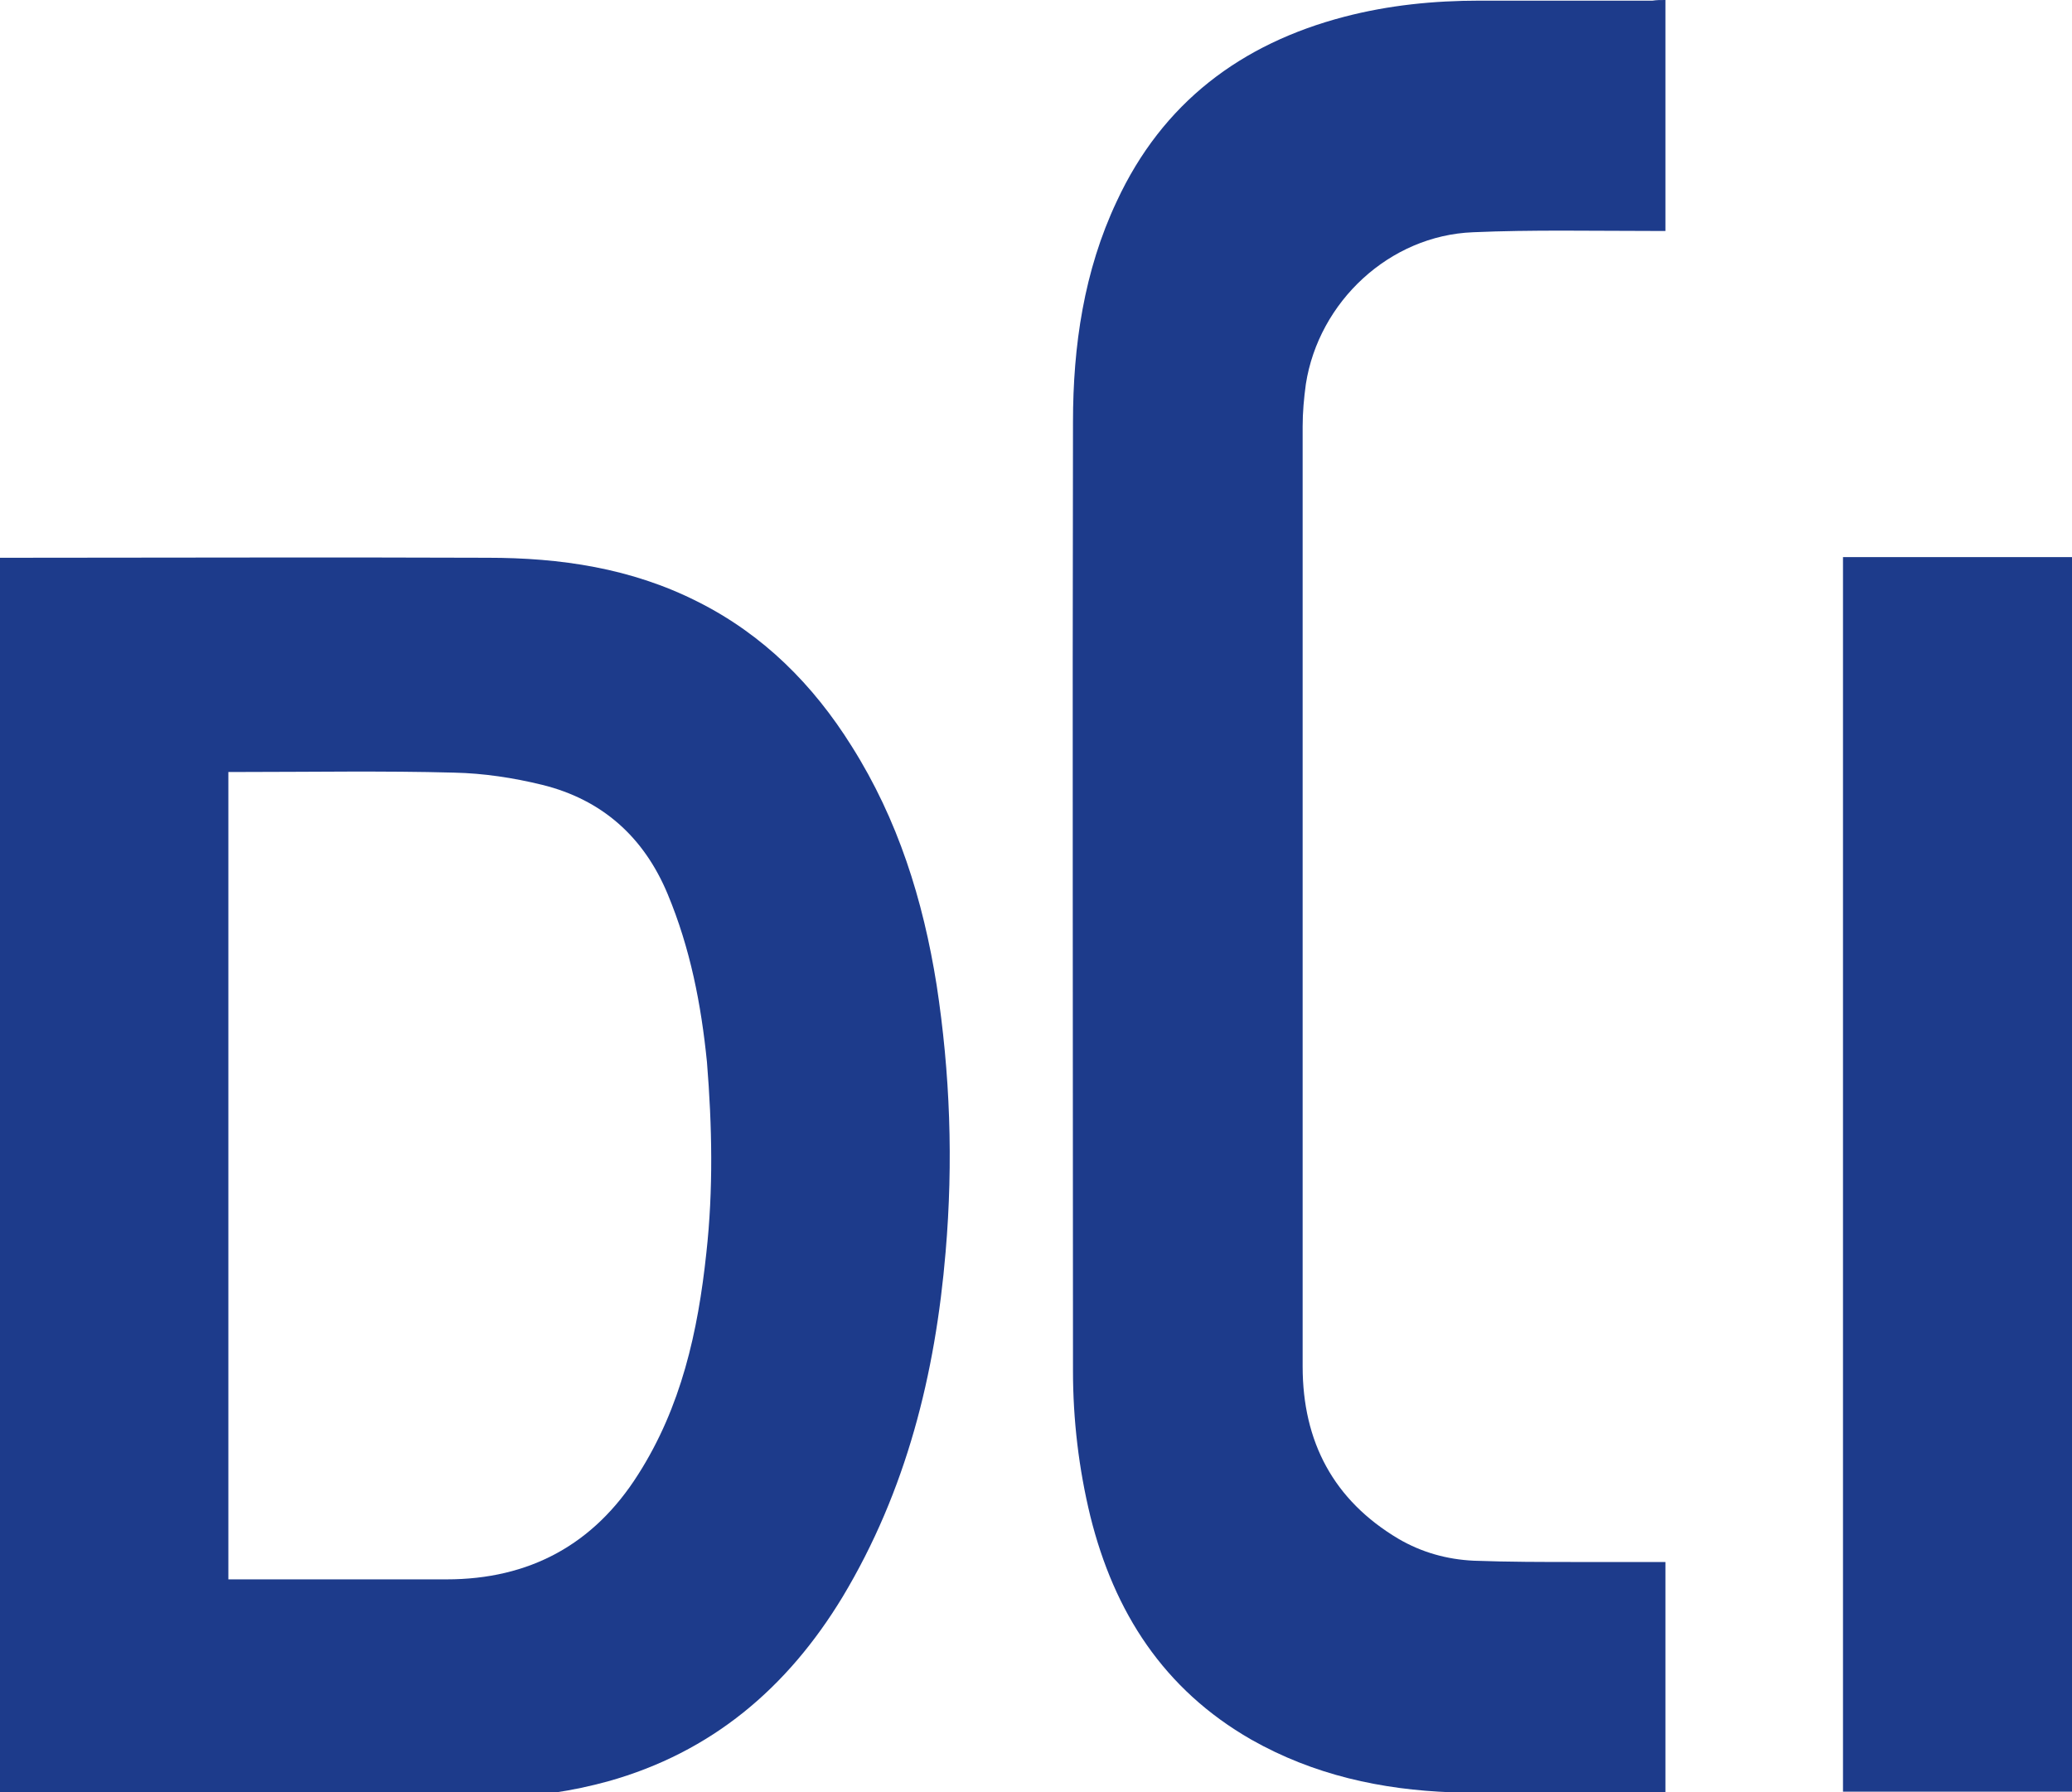
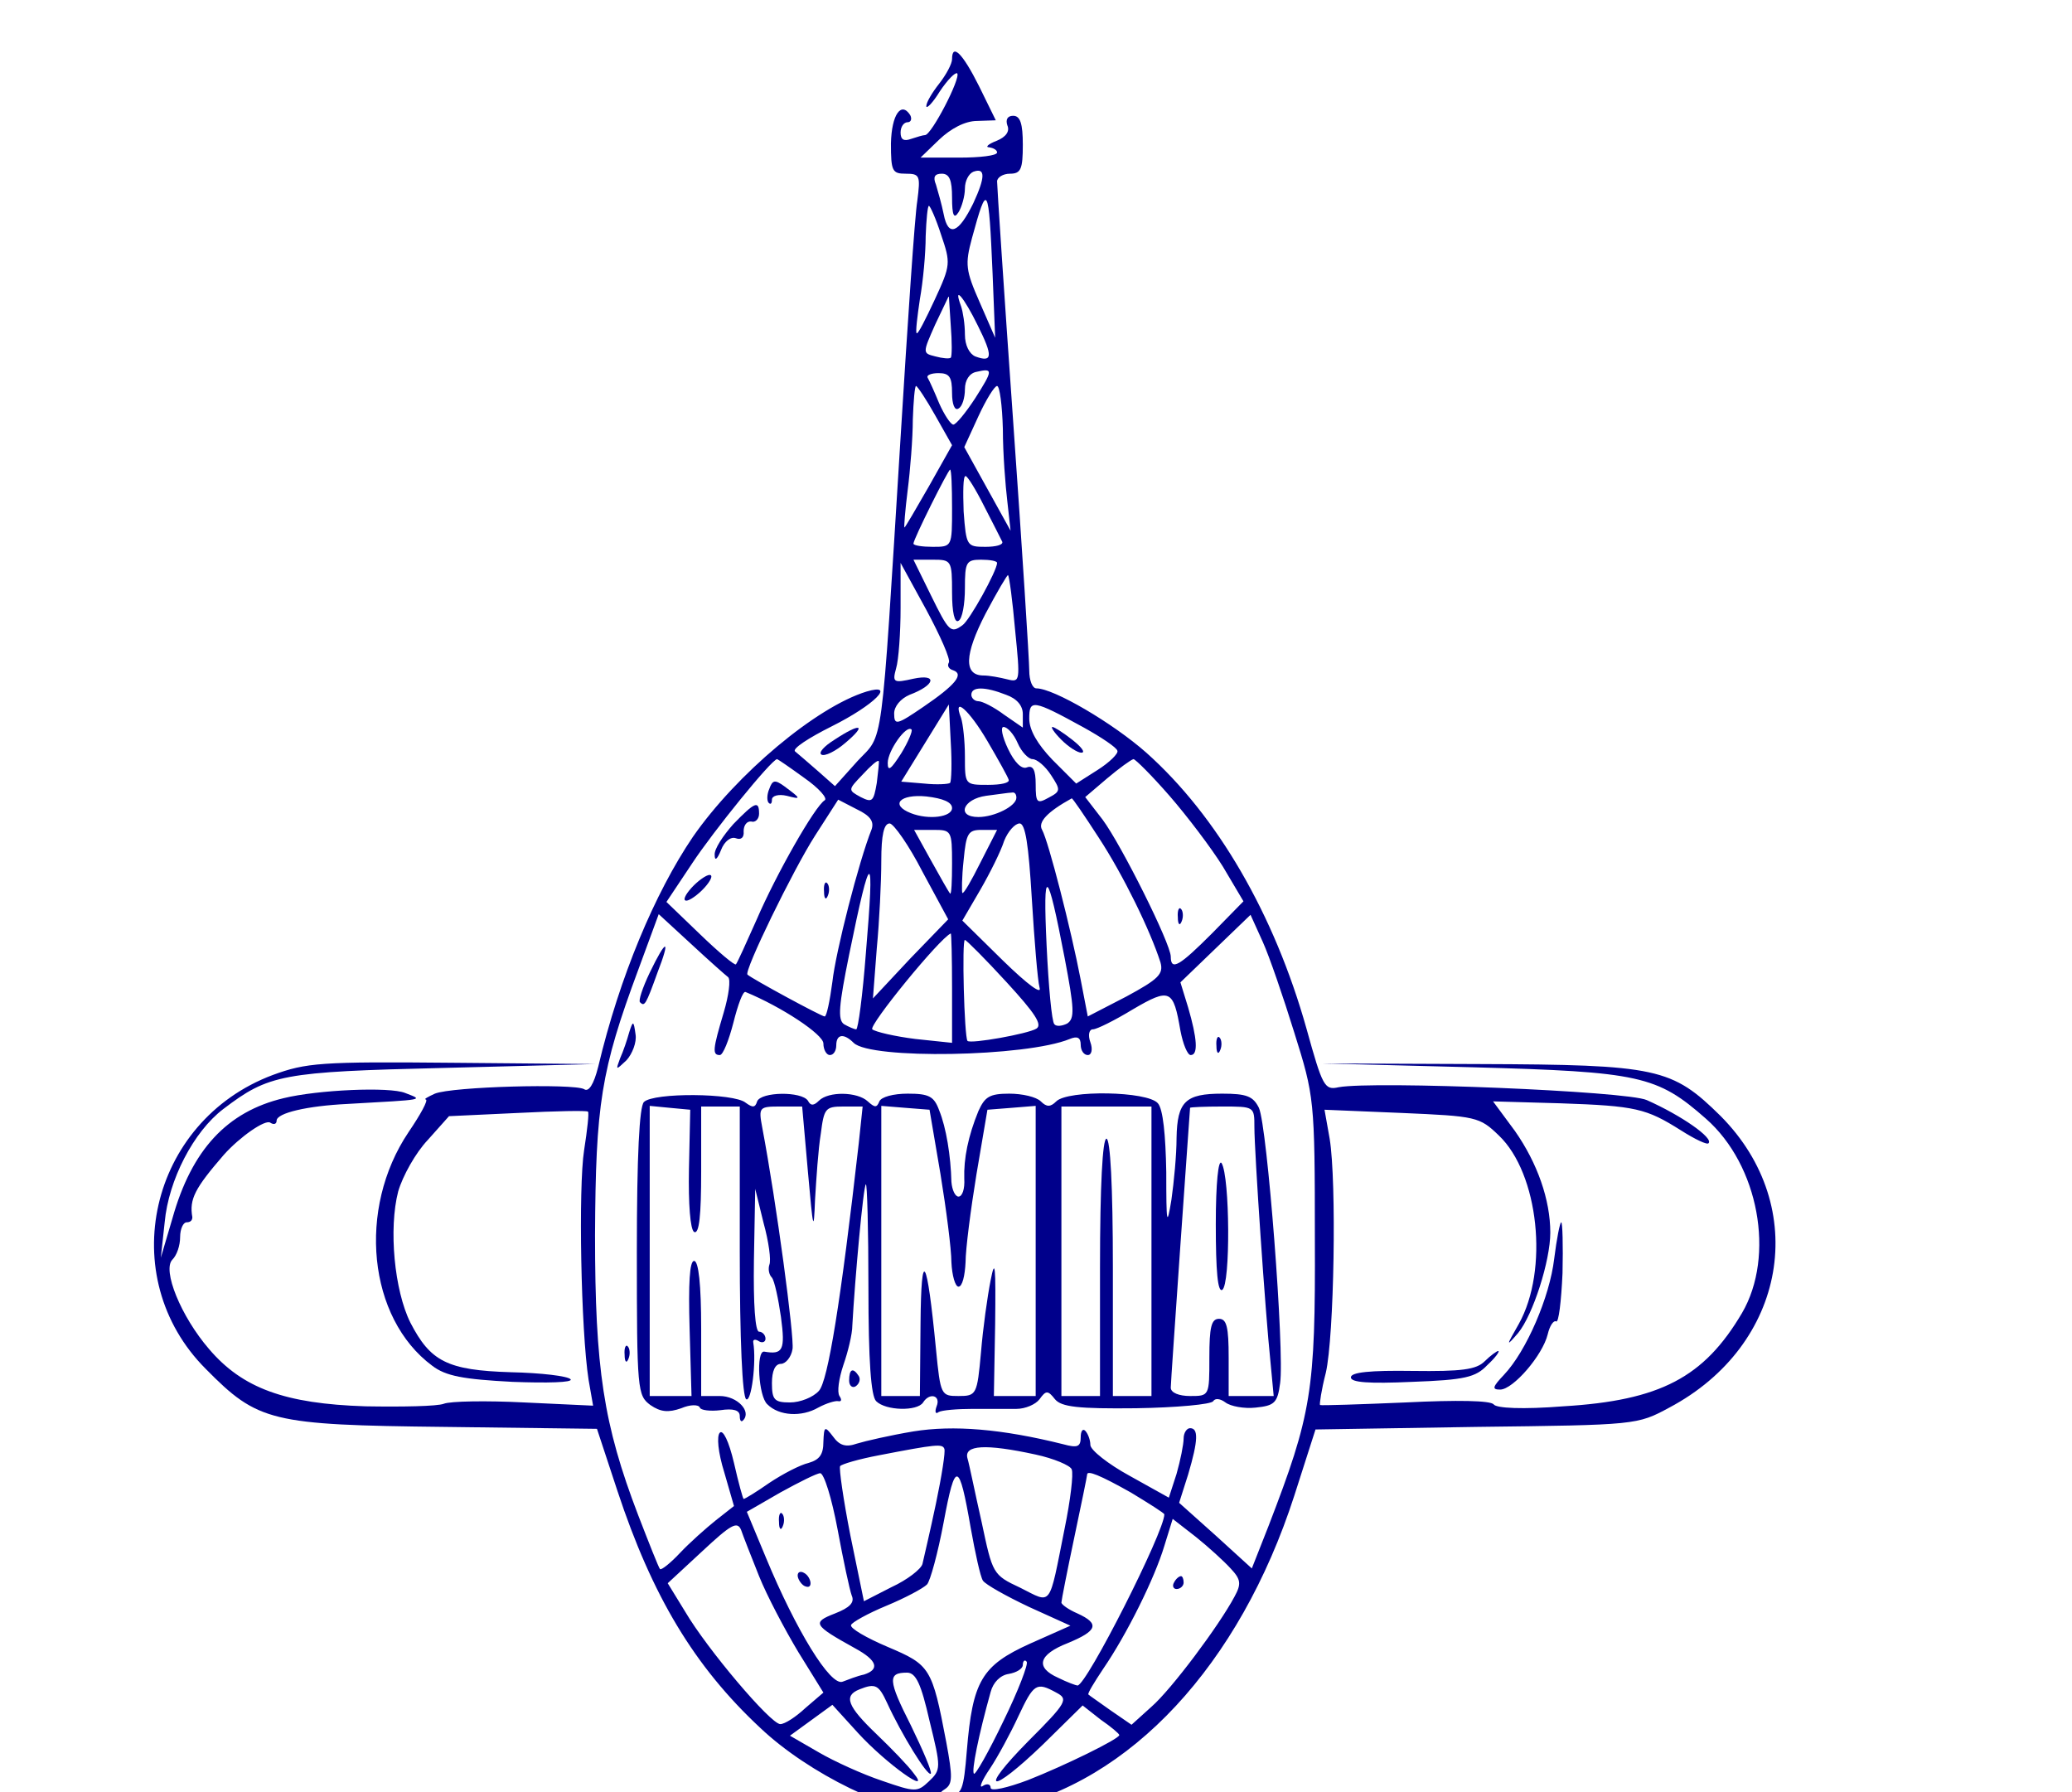
<svg xmlns="http://www.w3.org/2000/svg" version="1.1" id="Ebene_1" x="0px" y="0px" width="322.1px" height="278.5px" viewBox="0 0 322.1 278.5" style="enable-background:new 0 0 322.1 278.5;" xml:space="preserve">
-   <g>
-     <path style="fill:#1D3B8B;" d="M258.9,0c0,12,0,23.8,0,35.9c-0.7,0-1.4,0-2.1,0c-9.3,0-18.6-0.2-27.8,0.2         C216,36.6,205,46.9,203,59.7c-0.3,2.2-0.5,4.4-0.5,6.6c0,48.7,0,97.4,0,146.1c0,11.7,4.8,20.8,14.9,26.8c3.6,2.1,7.5,3.2,11.7,3.4         c5.4,0.2,10.8,0.2,16.2,0.2c4.5,0,9,0,13.6,0c0,12.1,0,23.9,0,35.9c-0.4,0.1-0.9,0.2-1.3,0.2c-10.6-0.1-21.3,0.1-31.9-0.3         c-11-0.4-21.5-2.7-31.2-8.2c-13.6-7.8-21.3-19.8-25-34.7c-1.8-7.4-2.7-15-2.7-22.6c0-49.2-0.1-98.3,0-147.5         c0-11.8,1.7-23.5,6.8-34.3c7.1-15.3,19.3-24.5,35.4-28.7c6.9-1.8,13.9-2.5,21-2.5c9,0,18,0,26.9,0C257.5,0,258.1,0,258.9,0z" />
-     <path style="fill:#1D3B8B;" d="M286.5,86.6c11.9,0,23.7,0,35.6,0c0,64,0,127.9,0,191.9c-11.8,0-23.7,0-35.6,0         C286.5,214.5,286.5,150.7,286.5,86.6z" />
-     <path style="fill:#1D3B8B;" d="M145.6,153.1c-2.1-13.2-6-25.7-13.2-37.1c-6-9.6-13.8-17.4-24-22.5c-10.3-5.2-21.3-6.8-32.6-6.8         c-24.6-0.1-49.2,0-73.9,0c-0.6,0-1.3,0-1.9,0c0,64.3,0,128.3,0,192.6c0.5,0,0.9,0,1.2,0c25.5,0,50.9,0,76.4,0         c5.7,0,11.4-0.9,16.9-2.4c16.1-4.5,27.9-14.5,36.5-28.7c9.9-16.5,14.4-34.6,16-53.6C148.2,180.6,147.7,166.8,145.6,153.1z          M109.8,194.8c-1.3,12.2-3.9,23.9-10.6,34.4c-6.9,10.9-16.9,16.3-29.8,16.3c-10.6,0-21.3,0-31.9,0c-0.6,0-1.3,0-2,0         c0-41.8,0-83.6,0-125.5c0.7,0,1.3,0,1.9,0c11.1,0,22.1-0.2,33.2,0.1c4.6,0.1,9.2,0.8,13.7,1.9c9.3,2.3,15.8,8.1,19.5,17         c3.5,8.4,5.2,17.1,6.1,26.1C110.7,175,110.9,184.9,109.8,194.8z" />
+   <g transform="translate(0,300) scale(0.1,-0.1)" fill="#00008b" stroke="none">
+     <path d="M1480 2908 c0 -7 -9 -24 -20 -38 -11 -14 -20 -29 -20 -35 0 -5 10 5 21 23 12 18 24 30 27 28 6 -7 -40 -96 -50 -96 -3 0 -13 -3 -22 -6 -11 -4 -16 -1 -16 10 0 9 5 16 11 16 5 0 7 5 4 11 -14 22 -29 1 -30 -44 0 -43 2 -47 23 -47 22 0 23 -3 18 -42 -4 -24 -15 -189 -26 -368 -31 -499 -26 -459 -67 -503 l-35 -39 -26 23 c-15 13 -31 27 -36 31 -5 4 21 21 57 39 66 33 101 68 54 54 -78 -24 -202 -128 -270 -226 -59 -87 -114 -218 -147 -357 -7 -28 -15 -40 -22 -35 -16 9 -205 4 -232 -7 -11 -5 -18 -9 -14 -9 4 -1 -8 -23 -27 -51 -80 -119 -63 -289 37 -363 21 -16 48 -21 125 -25 54 -2 94 -1 90 4 -4 5 -46 10 -93 11 -99 3 -125 17 -156 77 -25 50 -34 146 -19 204 7 24 27 60 46 80 l33 37 107 5 c59 3 108 4 109 2 2 -1 -1 -28 -6 -60 -9 -57 -5 -280 7 -357 l7 -40 -107 5 c-59 3 -115 2 -125 -2 -10 -4 -65 -5 -122 -4 -125 4 -191 28 -243 89 -44 51 -73 123 -57 139 7 7 12 22 12 35 0 13 5 23 10 23 6 0 9 3 9 8 -5 28 4 45 49 97 25 28 64 55 72 50 6 -4 10 -2 10 3 0 12 48 23 110 26 124 7 118 6 90 17 -24 10 -136 5 -189 -8 -88 -21 -143 -80 -173 -187 l-18 -61 6 55 c6 66 45 141 91 176 71 54 91 58 343 64 l235 6 -222 2 c-205 2 -227 0 -279 -19 -192 -72 -247 -314 -104 -457 81 -82 101 -87 371 -90 l237 -3 32 -97 c54 -163 119 -272 222 -368 75 -71 204 -134 276 -134 13 0 22 -6 22 -15 0 -8 5 -15 10 -15 6 0 10 6 10 13 0 8 23 18 59 25 198 41 368 224 453 487 l33 103 250 4 c249 3 250 3 300 30 183 97 220 312 80 453 -76 75 -98 80 -375 81 l-245 1 235 -6 c259 -7 286 -13 362 -80 82 -72 108 -213 56 -302 -59 -100 -127 -136 -278 -145 -63 -5 -104 -3 -108 3 -5 6 -56 7 -137 3 -71 -3 -131 -5 -133 -4 -1 1 2 23 9 50 13 56 17 297 6 364 l-8 45 120 -5 c116 -5 121 -6 151 -35 62 -59 78 -209 31 -293 -20 -35 -20 -36 -1 -14 23 28 50 112 50 156 0 51 -20 108 -55 158 l-34 46 105 -3 c117 -4 133 -8 187 -42 22 -14 41 -23 43 -20 8 8 -42 43 -96 67 -31 14 -424 30 -479 20 -22 -5 -25 1 -50 91 -50 178 -139 331 -249 429 -52 46 -144 100 -171 100 -6 0 -11 12 -11 28 0 15 -11 189 -25 387 -14 198 -25 366 -25 373 0 6 9 12 20 12 17 0 20 7 20 45 0 33 -4 45 -15 45 -9 0 -12 -6 -9 -15 4 -9 -2 -18 -17 -24 -13 -5 -18 -10 -11 -10 6 -1 12 -4 12 -8 0 -5 -27 -8 -59 -8 l-60 0 29 28 c18 17 40 29 59 29 l29 1 -26 53 c-26 52 -42 67 -42 42z m33 -224 c-23 -47 -39 -53 -46 -17 -3 15 -9 36 -12 46 -5 12 -2 17 9 17 12 0 16 -10 16 -37 0 -28 3 -34 10 -23 5 8 10 25 10 37 0 12 6 23 13 26 19 7 19 -8 0 -49z m30 -109 l4 -100 -24 55 c-22 50 -23 59 -12 100 24 88 26 84 32 -55z m-80 60 c15 -44 15 -47 -10 -101 -14 -30 -26 -54 -28 -52 -2 2 1 26 5 53 5 28 9 71 9 98 1 26 3 47 5 47 2 0 11 -20 19 -45z m15 -191 c-2 -2 -13 -1 -24 2 -20 5 -20 5 0 50 l21 44 3 -46 c2 -25 2 -48 0 -50z m42 50 c24 -48 23 -58 -4 -48 -9 4 -16 17 -16 34 0 16 -3 35 -6 44 -13 35 5 13 26 -30z m-4 -113 c-15 -23 -30 -41 -34 -41 -4 0 -14 15 -22 33 -7 17 -15 35 -18 40 -2 4 6 7 17 7 17 0 21 -6 21 -31 0 -17 4 -28 10 -24 6 3 10 17 10 30 0 14 7 25 18 27 26 6 26 3 -2 -41z m-62 -27 l26 -46 -36 -64 c-20 -35 -37 -64 -38 -64 -1 0 1 26 5 58 4 31 8 81 8 110 1 28 3 52 5 52 2 0 16 -21 30 -46z m105 -21 c0 -38 4 -88 7 -113 l5 -45 -36 65 -36 65 22 48 c12 26 25 47 29 47 4 0 8 -30 9 -67z m-79 -123 c0 -60 0 -60 -30 -60 -16 0 -30 2 -30 5 0 7 54 115 57 115 2 0 3 -27 3 -60z m50 3 c14 -27 26 -51 28 -55 2 -5 -10 -8 -26 -8 -29 0 -30 1 -34 55 -1 30 -1 55 3 55 3 0 16 -21 29 -47z m-50 -134 c0 -31 4 -48 10 -44 6 3 10 26 10 51 0 40 2 44 25 44 14 0 25 -2 25 -5 0 -12 -43 -90 -54 -97 -18 -13 -21 -10 -49 47 l-27 55 30 0 c29 0 30 -1 30 -51z m-5 -109 c-3 -5 0 -10 7 -12 17 -6 3 -23 -47 -57 -41 -28 -45 -29 -45 -10 0 11 10 23 24 29 40 15 44 33 6 25 -31 -7 -33 -6 -27 16 4 13 7 56 7 94 l0 70 40 -73 c22 -41 38 -77 35 -82z m103 51 c8 -80 8 -82 -12 -77 -12 3 -28 6 -37 6 -31 0 -30 32 3 96 18 34 34 61 35 60 2 -2 7 -40 11 -85z m-14 -101 c17 -6 26 -17 26 -30 l0 -21 -29 20 c-16 12 -34 21 -40 21 -6 0 -11 5 -11 10 0 13 21 13 54 0z m121 -51 c27 -15 51 -31 52 -36 2 -4 -12 -18 -31 -30 l-33 -21 -37 37 c-23 24 -36 46 -36 64 0 30 5 30 85 -14z m-208 -86 c-3 -2 -21 -3 -40 -1 l-36 3 37 60 37 60 3 -59 c2 -32 1 -60 -1 -63z m58 65 c17 -29 32 -56 33 -60 2 -5 -12 -8 -32 -8 -36 0 -36 0 -36 44 0 24 -3 51 -6 60 -14 36 13 12 41 -36z m-134 -19 c-16 -25 -21 -29 -21 -15 0 19 29 60 37 52 2 -2 -5 -19 -16 -37z m181 16 c6 -14 17 -25 23 -25 7 0 20 -11 29 -25 15 -23 15 -25 -4 -35 -18 -10 -20 -8 -20 21 0 22 -4 30 -14 26 -8 -3 -19 8 -29 29 -9 19 -12 34 -7 34 6 0 16 -11 22 -25z m-332 -54 c23 -16 37 -32 32 -35 -15 -9 -75 -114 -106 -186 -16 -36 -30 -67 -32 -69 -2 -2 -27 19 -56 47 l-52 50 40 60 c33 50 123 161 132 162 1 0 20 -13 42 -29z m113 -8 c-5 -29 -7 -31 -25 -22 -20 11 -20 11 3 35 12 13 23 23 25 21 1 -1 -1 -17 -3 -34z m455 -20 c27 -31 65 -81 83 -110 l32 -54 -49 -50 c-50 -50 -64 -59 -64 -36 0 20 -77 174 -106 213 l-27 35 34 29 c19 16 37 29 41 30 3 0 29 -26 56 -57z m-338 -19 c0 -14 -36 -19 -64 -8 -33 13 -17 30 24 26 26 -3 40 -9 40 -18z m100 16 c0 -13 -34 -30 -59 -30 -35 0 -24 28 12 33 17 2 35 5 40 5 4 1 7 -2 7 -8z m-225 -49 c-20 -50 -56 -191 -61 -237 -4 -30 -9 -54 -12 -54 -5 0 -112 58 -120 65 -6 5 71 163 105 216 l36 56 29 -15 c21 -10 27 -19 23 -31z m353 -13 c38 -58 80 -144 96 -194 5 -18 -3 -26 -53 -53 l-60 -31 -11 57 c-15 78 -50 215 -60 233 -7 12 8 28 46 49 1 1 20 -27 42 -61z m-274 -53 l40 -74 -59 -61 -58 -62 6 78 c4 42 7 103 7 136 0 40 4 58 13 58 6 0 30 -34 51 -75z m170 -42 c4 -65 9 -127 12 -138 4 -12 -18 4 -57 42 l-63 62 28 48 c15 26 32 60 37 76 6 15 17 27 24 27 9 0 14 -33 19 -117z m-124 55 c0 -28 -1 -49 -3 -47 -2 2 -15 25 -30 52 l-26 47 30 0 c28 0 29 -1 29 -52z m44 1 c-14 -28 -26 -49 -28 -47 -1 1 -1 24 2 51 4 42 7 47 28 47 l24 0 -26 -51z m-178 -141 c-5 -65 -12 -118 -15 -118 -3 0 -12 4 -19 8 -10 7 -8 29 8 108 34 167 40 167 26 2z m309 -7 c15 -79 16 -94 4 -102 -8 -4 -17 -5 -20 -1 -4 4 -9 59 -12 122 -6 127 1 122 28 -19z m-523 -30 c4 -4 1 -28 -7 -55 -17 -57 -18 -66 -6 -66 5 0 14 23 21 50 7 28 15 50 19 48 56 -23 121 -66 121 -80 0 -10 5 -18 10 -18 6 0 10 7 10 15 0 18 12 19 27 4 26 -26 268 -22 336 6 12 5 17 2 17 -9 0 -9 5 -16 11 -16 6 0 8 9 4 20 -4 11 -2 20 4 20 6 0 34 14 62 31 58 34 63 31 74 -33 4 -21 11 -38 16 -38 12 0 10 26 -4 74 l-12 39 55 53 54 52 19 -42 c10 -22 32 -86 49 -141 31 -99 32 -103 32 -320 1 -238 -5 -273 -72 -447 l-26 -66 -56 51 -57 51 14 44 c16 54 16 72 3 72 -5 0 -10 -7 -10 -16 0 -9 -5 -34 -11 -55 l-12 -37 -61 34 c-33 18 -61 40 -61 48 0 8 -4 18 -8 22 -4 4 -7 -1 -7 -10 0 -15 -5 -17 -27 -11 -96 24 -171 30 -233 20 -36 -6 -75 -15 -88 -19 -17 -6 -27 -3 -37 11 -13 17 -14 16 -15 -8 0 -20 -6 -28 -23 -33 -13 -3 -40 -17 -61 -31 -20 -14 -38 -25 -40 -25 -1 0 -8 25 -15 56 -8 34 -17 52 -22 47 -5 -5 -3 -30 7 -62 l15 -52 -28 -22 c-15 -12 -41 -35 -56 -51 -15 -16 -29 -27 -31 -25 -2 2 -17 40 -34 84 -54 141 -67 228 -67 435 1 203 9 256 67 412 l32 87 50 -46 c28 -26 54 -49 58 -52z m348 -17 l0 -85 -57 6 c-32 4 -62 11 -67 15 -6 6 105 142 122 149 1 1 2 -38 2 -85z m85 9 c44 -48 56 -66 46 -72 -13 -8 -102 -24 -107 -19 -5 6 -9 158 -4 157 3 -1 32 -30 65 -66z m-110 -810 c-9 -43 -19 -85 -21 -94 -2 -8 -24 -25 -48 -36 l-43 -22 -21 102 c-11 56 -18 105 -16 108 2 3 29 11 61 17 88 17 98 18 101 10 2 -4 -4 -42 -13 -85z m155 76 c28 -6 54 -17 56 -23 3 -7 -2 -48 -11 -92 -25 -125 -19 -117 -69 -92 -43 20 -43 22 -60 102 -10 44 -19 89 -22 99 -6 21 28 23 106 6z m-101 -114 c7 -39 15 -76 19 -82 4 -6 36 -24 72 -41 l64 -29 -63 -28 c-75 -34 -89 -58 -98 -166 -5 -62 -8 -69 -27 -69 -16 0 -18 2 -7 9 12 8 12 19 2 73 -22 116 -25 120 -91 148 -33 14 -59 29 -57 34 1 4 26 18 55 30 29 12 57 27 63 33 5 5 17 49 26 97 18 97 24 95 42 -9z m-207 -2 c9 -49 19 -95 22 -103 5 -11 -3 -19 -26 -28 -36 -14 -34 -18 31 -54 35 -19 39 -33 14 -41 -10 -2 -25 -8 -33 -11 -19 -8 -73 81 -119 192 l-30 72 52 30 c29 16 57 30 62 30 6 0 18 -39 27 -87z m456 57 c28 -17 52 -32 52 -34 0 -27 -121 -266 -135 -266 -2 0 -16 5 -30 12 -36 16 -31 36 15 54 46 19 50 30 15 46 -14 6 -25 14 -25 17 0 3 9 49 20 101 11 52 20 96 20 98 0 7 20 -1 68 -28z m-578 -130 c12 -30 40 -83 61 -118 l39 -63 -28 -24 c-15 -14 -32 -25 -39 -25 -15 0 -114 117 -148 175 l-27 44 54 50 c44 41 54 47 60 33 3 -9 16 -42 28 -72z m733 12 c16 -17 17 -24 6 -44 -24 -45 -98 -144 -129 -171 l-31 -28 -32 22 c-18 13 -33 23 -35 25 -2 1 9 19 23 40 37 54 80 141 95 191 l13 42 36 -28 c20 -16 44 -38 54 -49z m-353 -237 c-23 -48 -44 -85 -46 -82 -4 4 7 59 26 127 4 15 15 26 28 28 12 2 22 8 22 14 0 6 3 9 6 5 3 -3 -13 -45 -36 -92z m-115 0 c18 -73 18 -76 -1 -94 -18 -17 -21 -17 -73 1 -30 10 -74 30 -98 44 l-45 26 33 24 33 24 40 -44 c44 -48 116 -99 86 -62 -8 11 -34 38 -57 60 -46 44 -52 60 -27 70 25 10 30 7 43 -21 22 -48 63 -115 68 -110 2 3 -12 36 -31 75 -36 71 -36 82 -6 82 14 0 22 -18 35 -75z m197 44 c19 -10 17 -15 -43 -75 -80 -81 -60 -85 23 -5 l61 60 28 -22 c16 -11 29 -22 29 -24 0 -6 -86 -48 -142 -70 -32 -12 -58 -18 -58 -12 0 6 -6 7 -12 3 -7 -5 -2 8 11 27 12 18 32 55 44 81 24 51 28 54 59 37z" />
+     <path d="M1650 1850 c11 -11 25 -20 31 -20 7 0 0 9 -14 20 -14 11 -28 20 -31 20 -3 0 3 -9 14 -20z" />
+     <path d="M1196 1774 c-4 -9 -4 -19 -1 -22 3 -3 5 -1 5 5 0 6 10 9 23 6 23 -6 23 -5 -4 15 -14 10 -18 10 -23 -4z" />
+     <path d="M1140 1719 c-16 -18 -30 -39 -29 -48 0 -10 4 -7 10 8 5 13 15 21 23 18 8 -3 13 1 12 11 0 9 5 16 12 15 6 -2 12 4 12 12 0 21 -6 19 -40 -16z" />
+     <path d="M1075 1620 c-10 -11 -14 -20 -8 -20 5 0 18 9 28 20 10 11 14 20 8 20 -5 0 -18 -9 -28 -20z" />
+     <path d="M1831 1574 c0 -11 3 -14 6 -6 3 7 2 16 -1 19 -3 4 -6 -2 -5 -13z" />
+     <path d="M1281 1614 c0 -11 3 -14 6 -6 3 7 2 16 -1 19 -3 4 -6 -2 -5 -13z" />
+     <path d="M1010 1488 c-11 -23 -18 -44 -15 -46 7 -7 9 -4 27 46 21 54 14 54 -12 0z" />
+     <path d="M978 1395 c-3 -11 -9 -29 -14 -40 -7 -19 -7 -19 10 -3 9 10 16 28 14 40 -3 22 -4 22 -10 3z" />
+     <path d="M1891 1374 c0 -11 3 -14 6 -6 3 7 2 16 -1 19 -3 4 -6 -2 -5 -13z" />
+     <path d="M1001 1287 c-7 -7 -11 -82 -11 -233 0 -216 1 -223 21 -238 16 -11 28 -12 48 -5 14 6 27 6 29 1 1 -4 16 -6 32 -4 20 3 30 0 30 -9 0 -7 2 -10 5 -7 14 14 -9 38 -36 38 l-29 0 0 105 c0 68 -4 105 -11 105 -7 0 -9 -35 -7 -105 l3 -105 -32 0 -33 0 0 226 0 225 31 -3 32 -3 -2 -92 c-1 -55 2 -94 8 -98 8 -4 11 26 11 94 l0 101 30 0 30 0 0 -224 c0 -139 4 -227 10 -231 8 -5 16 58 11 88 -1 5 3 6 9 2 5 -3 10 -1 10 4 0 6 -5 11 -10 11 -6 0 -9 42 -8 111 l2 111 13 -53 c8 -29 12 -58 9 -65 -2 -6 -1 -15 4 -20 4 -5 10 -33 14 -61 7 -52 3 -59 -26 -54 -13 2 -9 -70 5 -82 18 -18 53 -20 79 -5 13 7 27 11 31 10 5 -1 6 2 2 8 -4 6 -1 27 6 48 7 20 14 48 14 62 4 72 17 216 21 219 2 2 4 -70 4 -160 0 -115 4 -169 12 -177 15 -15 64 -16 73 -2 10 16 28 11 21 -6 -3 -8 -2 -13 3 -9 5 3 29 5 53 5 23 0 54 0 68 0 14 0 30 7 36 15 10 14 13 14 24 0 10 -12 36 -15 126 -14 63 1 117 6 120 11 3 5 11 4 19 -2 8 -6 29 -10 47 -8 29 3 34 7 38 38 7 49 -20 400 -33 428 -9 18 -19 22 -57 22 -57 0 -70 -12 -71 -69 0 -26 -4 -68 -8 -96 -7 -43 -8 -38 -8 43 -1 58 -5 98 -13 107 -16 19 -140 21 -158 3 -9 -9 -15 -9 -24 0 -7 7 -29 12 -49 12 -31 0 -38 -5 -48 -27 -16 -39 -23 -74 -22 -105 1 -16 -3 -28 -9 -28 -5 0 -10 10 -11 23 -1 40 -8 84 -19 111 -8 22 -16 26 -49 26 -22 0 -41 -5 -44 -12 -4 -10 -7 -10 -18 0 -16 15 -61 16 -76 1 -8 -8 -13 -8 -17 0 -10 15 -73 14 -79 -1 -3 -10 -7 -10 -18 -2 -18 15 -143 16 -158 1z m255 -109 c8 -90 9 -95 11 -43 2 33 5 79 9 103 5 39 7 42 35 42 l30 0 -6 -57 c-28 -247 -48 -370 -62 -385 -9 -10 -29 -18 -45 -18 -24 0 -28 4 -28 30 0 19 5 30 14 30 7 0 16 10 18 23 3 18 -25 228 -47 344 -6 32 -5 33 28 33 l34 0 9 -102z m206 -3 c9 -55 17 -117 17 -137 1 -21 6 -38 11 -38 6 0 10 17 11 38 0 20 8 82 17 137 l17 100 38 3 37 3 0 -225 0 -226 -32 0 -33 0 2 112 c1 90 0 104 -7 68 -5 -25 -12 -75 -15 -112 -6 -66 -7 -68 -35 -68 -27 0 -28 1 -35 73 -14 145 -23 160 -24 40 l-1 -113 -30 0 -30 0 0 226 0 225 37 -3 38 -3 17 -100z m328 -120 l0 -225 -30 0 -30 0 0 200 c0 127 -4 200 -10 200 -6 0 -10 -73 -10 -200 l0 -200 -30 0 -30 0 0 225 0 225 70 0 70 0 0 -225z m160 193 c0 -38 17 -289 25 -365 l5 -53 -35 0 -35 0 0 60 c0 47 -3 60 -15 60 -12 0 -15 -13 -15 -60 0 -60 0 -60 -30 -60 -17 0 -30 5 -30 13 0 6 7 106 15 222 8 116 15 211 15 213 0 1 23 2 50 2 50 0 50 0 50 -32z" />
+     <path d="M1890 1097 c0 -73 3 -106 10 -102 13 8 12 176 -1 197 -5 7 -9 -31 -9 -95z" />
+     <path d="M971 894 c0 -11 3 -14 6 -6 3 7 2 16 -1 19 -3 4 -6 -2 -5 -13z" />
+     <path d="M1320 854 c0 -8 5 -12 10 -9 6 4 8 11 5 16 -9 14 -15 11 -15 -7z" />
+     <path d="M1211 634 c0 -11 3 -14 6 -6 3 7 2 16 -1 19 -3 4 -6 -2 -5 -13z" />
+     <path d="M1240 551 c0 -5 5 -13 10 -16 6 -3 10 -2 10 4 0 5 -4 13 -10 16 -5 3 -10 2 -10 -4z" />
+     <path d="M1825 540 c-3 -5 -1 -10 4 -10 6 0 11 5 11 10 0 6 -2 10 -4 10 -3 0 -8 -4 -11 -10z" />
+     <path d="M1297 1850 c-16 -10 -25 -20 -20 -23 5 -3 22 5 38 19 33 28 23 31 -18 4z" />
+     <path d="M2416 1043 c-7 -59 -43 -143 -78 -180 -18 -19 -19 -23 -6 -23 20 0 66 53 74 86 3 13 9 22 13 20 4 -3 8 31 10 75 1 43 0 79 -2 79 -2 0 -7 -25 -11 -57z" />
+     <path d="M2308 884 c-13 -13 -36 -16 -112 -15 -66 1 -96 -2 -96 -10 0 -8 28 -10 95 -7 82 3 99 7 117 26 13 12 20 22 17 22 -2 0 -12 -7 -21 -16z" />
  </g>
</svg>
